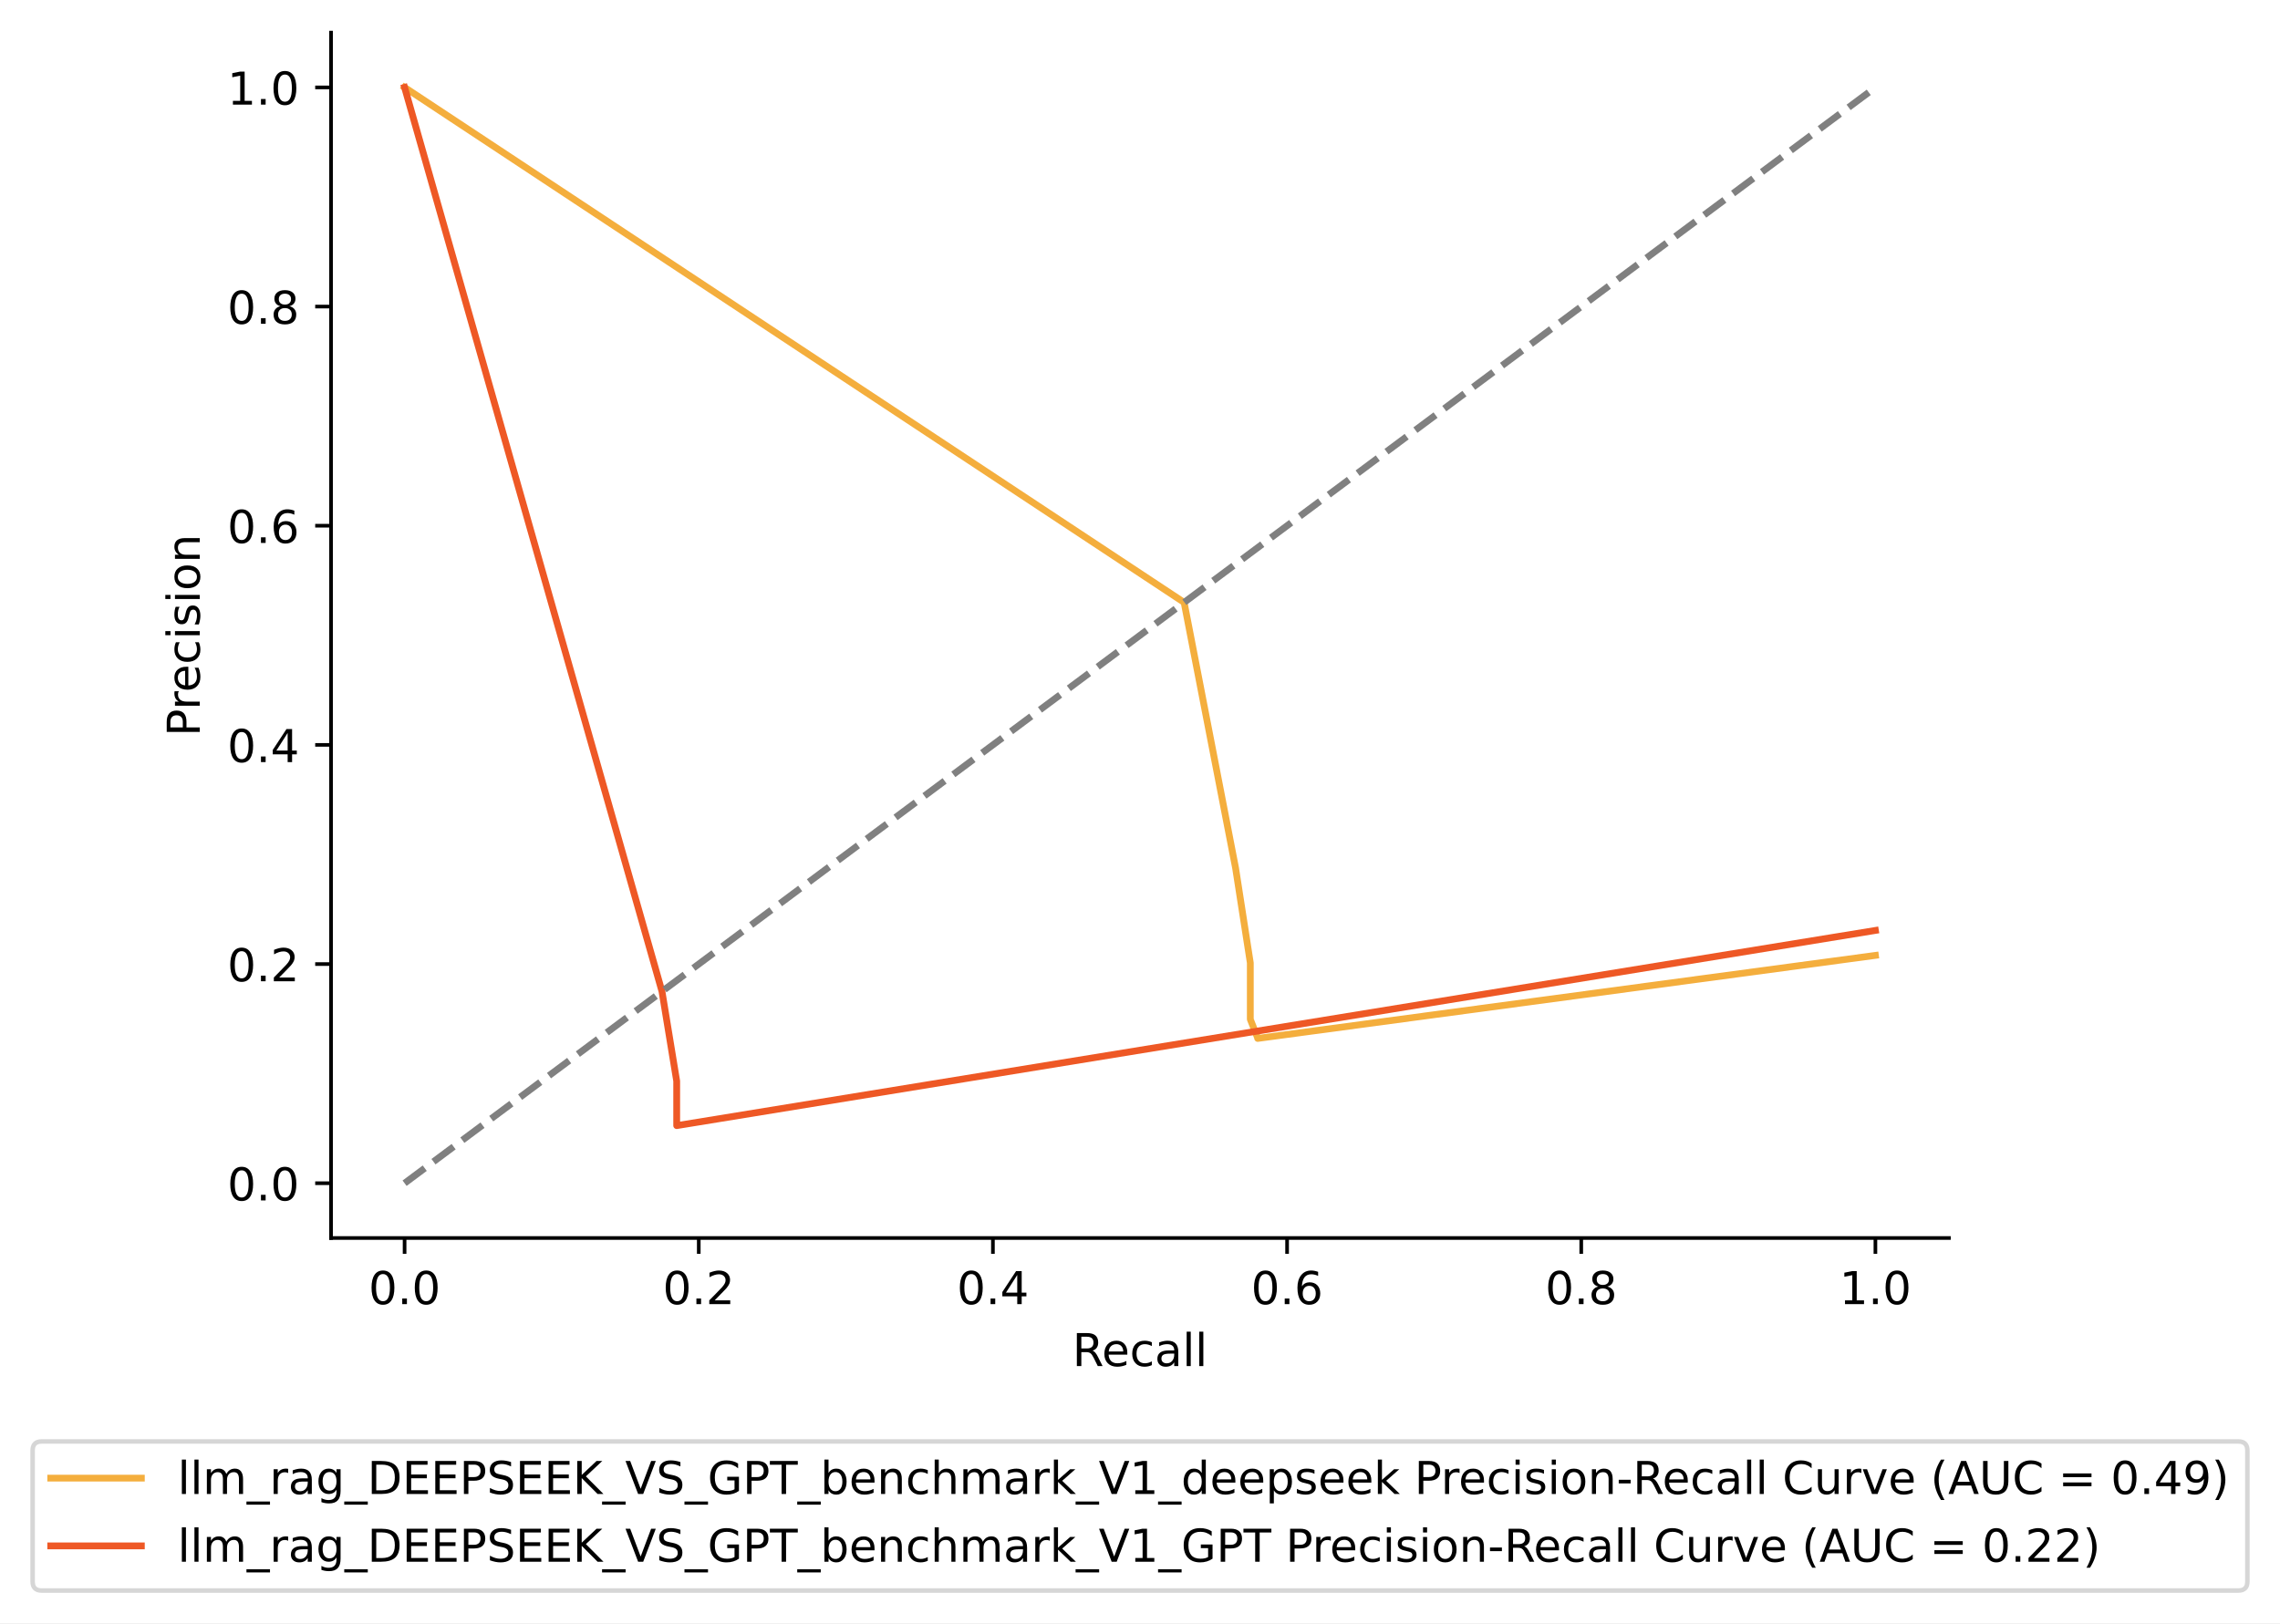
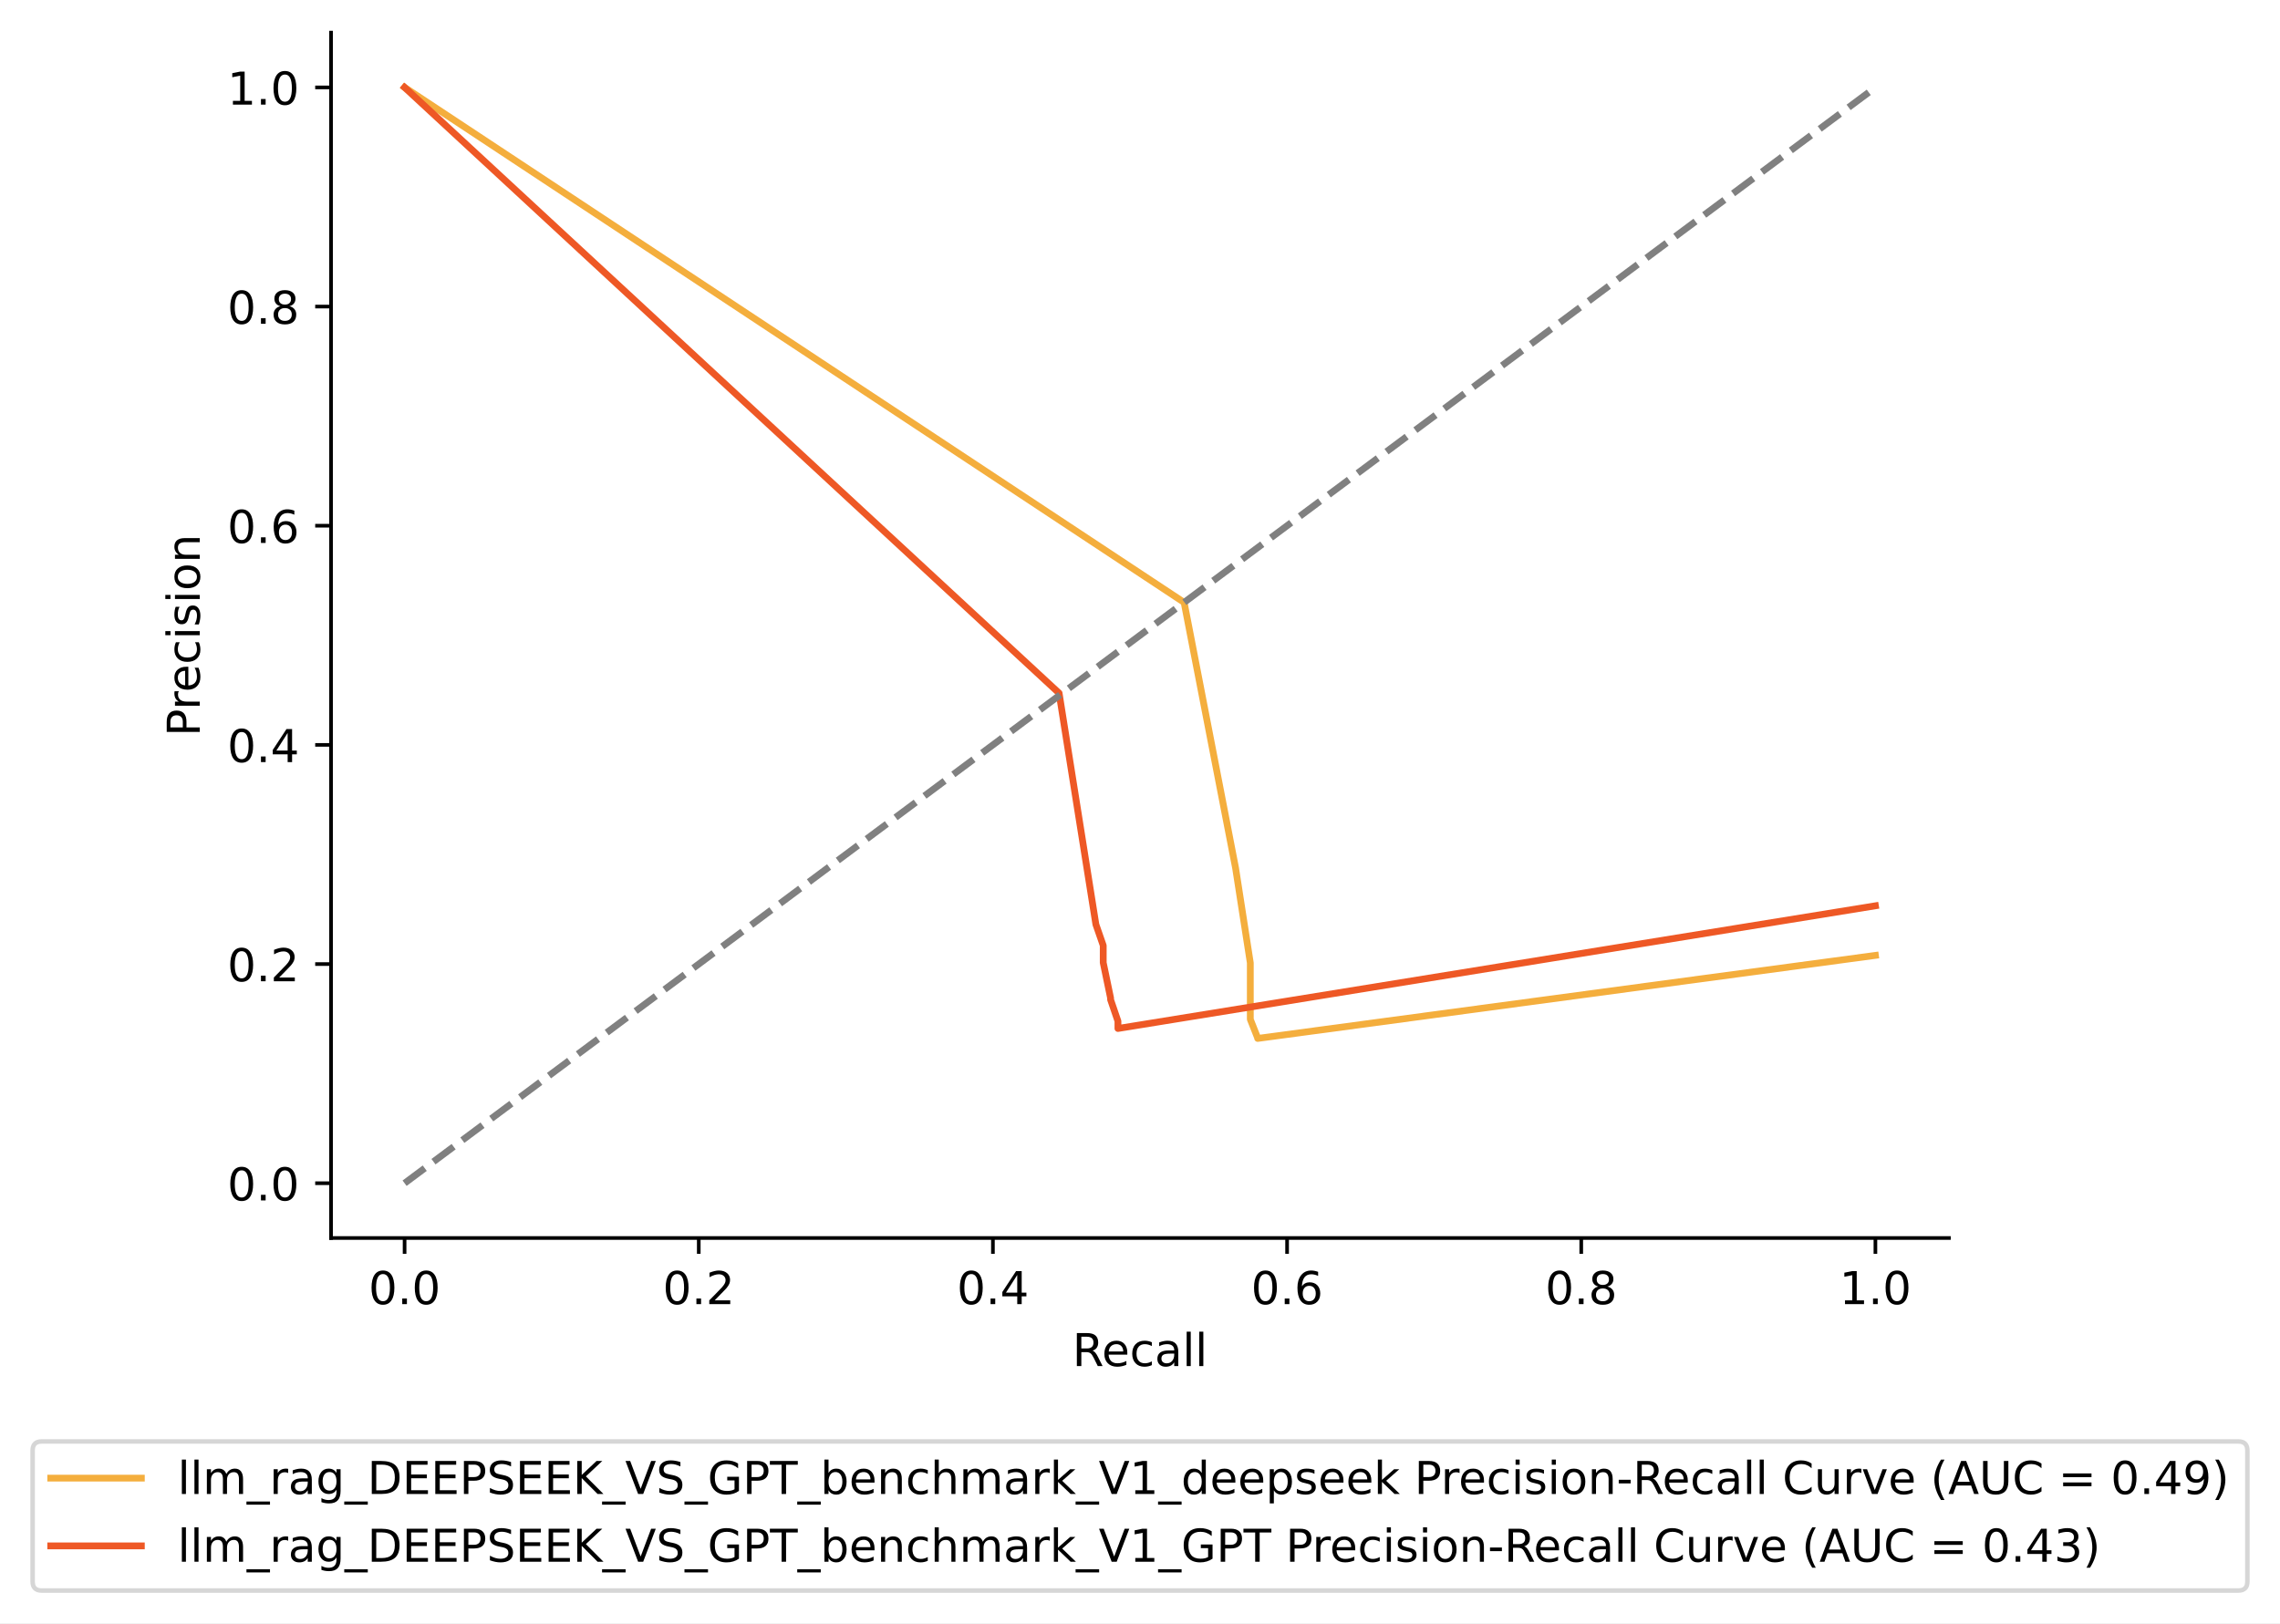
<svg xmlns="http://www.w3.org/2000/svg" xmlns:xlink="http://www.w3.org/1999/xlink" width="503.269pt" height="358.341pt" viewBox="0 0 503.269 358.341" version="1.1">
  <defs>
    <style type="text/css">*{stroke-linejoin: round; stroke-linecap: butt}</style>
  </defs>
  <g id="figure_1">
    <g id="patch_1">
      <path d="M 0 358.341  L 503.269 358.341  L 503.269 0  L 0 0  z " style="fill: #ffffff" />
    </g>
    <g id="axes_1">
      <g id="patch_2">
        <path d="M 73.074 273.312  L 430.194 273.312  L 430.194 7.2  L 73.074 7.2  z " style="fill: #ffffff" />
      </g>
      <g id="matplotlib.axis_1">
        <g id="xtick_1">
          <g id="line2d_1">
            <defs>
-               <path id="m2f2a3cc0b1" d="M 0 0  L 0 3.5  " style="stroke: #000000; stroke-width: 0.8" />
-             </defs>
-             <g>
-               <use xlink:href="#m2f2a3cc0b1" x="89.307" y="273.312" style="stroke: #000000; stroke-width: 0.8" />
+               <path id="mc1468b2a50" d="M 0 0  L 0 3.5  " style="stroke: #000000; stroke-width: 0.8" />
+             </defs>
+             <g>
+               <use xlink:href="#mc1468b2a50" x="89.307" y="273.312" style="stroke: #000000; stroke-width: 0.8" />
            </g>
          </g>
          <g id="text_1">
            <g transform="translate(81.35554 287.9104) scale(0.1 -0.1)">
              <defs>
                <path id="DejaVuSans-30" d="M 2034 4250  Q 1547 4250 1301 3770  Q 1056 3291 1056 2328  Q 1056 1369 1301 889  Q 1547 409 2034 409  Q 2525 409 2770 889  Q 3016 1369 3016 2328  Q 3016 3291 2770 3770  Q 2525 4250 2034 4250  z M 2034 4750  Q 2819 4750 3233 4129  Q 3647 3509 3647 2328  Q 3647 1150 3233 529  Q 2819 -91 2034 -91  Q 1250 -91 836 529  Q 422 1150 422 2328  Q 422 3509 836 4129  Q 1250 4750 2034 4750  z " transform="scale(0.015625)" />
                <path id="DejaVuSans-2e" d="M 684 794  L 1344 794  L 1344 0  L 684 0  L 684 794  z " transform="scale(0.015625)" />
              </defs>
              <use xlink:href="#DejaVuSans-30" />
              <use xlink:href="#DejaVuSans-2e" transform="translate(63.62305 0)" />
              <use xlink:href="#DejaVuSans-30" transform="translate(95.41016 0)" />
            </g>
          </g>
        </g>
        <g id="xtick_2">
          <g id="line2d_2">
            <g>
-               <use xlink:href="#m2f2a3cc0b1" x="154.238" y="273.312" style="stroke: #000000; stroke-width: 0.8" />
+               <use xlink:href="#mc1468b2a50" x="154.238" y="273.312" style="stroke: #000000; stroke-width: 0.8" />
            </g>
          </g>
          <g id="text_2">
            <g transform="translate(146.2864 287.9104) scale(0.1 -0.1)">
              <defs>
                <path id="DejaVuSans-32" d="M 1228 531  L 3431 531  L 3431 0  L 469 0  L 469 531  Q 828 903 1448 1529  Q 2069 2156 2228 2338  Q 2531 2678 2651 2914  Q 2772 3150 2772 3378  Q 2772 3750 2511 3984  Q 2250 4219 1831 4219  Q 1534 4219 1204 4116  Q 875 4013 500 3803  L 500 4441  Q 881 4594 1212 4672  Q 1544 4750 1819 4750  Q 2544 4750 2975 4387  Q 3406 4025 3406 3419  Q 3406 3131 3298 2873  Q 3191 2616 2906 2266  Q 2828 2175 2409 1742  Q 1991 1309 1228 531  z " transform="scale(0.015625)" />
              </defs>
              <use xlink:href="#DejaVuSans-30" />
              <use xlink:href="#DejaVuSans-2e" transform="translate(63.62305 0)" />
              <use xlink:href="#DejaVuSans-32" transform="translate(95.41016 0)" />
            </g>
          </g>
        </g>
        <g id="xtick_3">
          <g id="line2d_3">
            <g>
-               <use xlink:href="#m2f2a3cc0b1" x="219.169" y="273.312" style="stroke: #000000; stroke-width: 0.8" />
+               <use xlink:href="#mc1468b2a50" x="219.169" y="273.312" style="stroke: #000000; stroke-width: 0.8" />
            </g>
          </g>
          <g id="text_3">
            <g transform="translate(211.2174 287.9104) scale(0.1 -0.1)">
              <defs>
                <path id="DejaVuSans-34" d="M 2419 4116  L 825 1625  L 2419 1625  L 2419 4116  z M 2253 4666  L 3047 4666  L 3047 1625  L 3713 1625  L 3713 1100  L 3047 1100  L 3047 0  L 2419 0  L 2419 1100  L 313 1100  L 313 1709  L 2253 4666  z " transform="scale(0.015625)" />
              </defs>
              <use xlink:href="#DejaVuSans-30" />
              <use xlink:href="#DejaVuSans-2e" transform="translate(63.62305 0)" />
              <use xlink:href="#DejaVuSans-34" transform="translate(95.41016 0)" />
            </g>
          </g>
        </g>
        <g id="xtick_4">
          <g id="line2d_4">
            <g>
-               <use xlink:href="#m2f2a3cc0b1" x="284.1" y="273.312" style="stroke: #000000; stroke-width: 0.8" />
+               <use xlink:href="#mc1468b2a50" x="284.1" y="273.312" style="stroke: #000000; stroke-width: 0.8" />
            </g>
          </g>
          <g id="text_4">
            <g transform="translate(276.1483 287.9104) scale(0.1 -0.1)">
              <defs>
                <path id="DejaVuSans-36" d="M 2113 2584  Q 1688 2584 1439 2293  Q 1191 2003 1191 1497  Q 1191 994 1439 701  Q 1688 409 2113 409  Q 2538 409 2786 701  Q 3034 994 3034 1497  Q 3034 2003 2786 2293  Q 2538 2584 2113 2584  z M 3366 4563  L 3366 3988  Q 3128 4100 2886 4159  Q 2644 4219 2406 4219  Q 1781 4219 1451 3797  Q 1122 3375 1075 2522  Q 1259 2794 1537 2939  Q 1816 3084 2150 3084  Q 2853 3084 3261 2657  Q 3669 2231 3669 1497  Q 3669 778 3244 343  Q 2819 -91 2113 -91  Q 1303 -91 875 529  Q 447 1150 447 2328  Q 447 3434 972 4092  Q 1497 4750 2381 4750  Q 2619 4750 2861 4703  Q 3103 4656 3366 4563  z " transform="scale(0.015625)" />
              </defs>
              <use xlink:href="#DejaVuSans-30" />
              <use xlink:href="#DejaVuSans-2e" transform="translate(63.62305 0)" />
              <use xlink:href="#DejaVuSans-36" transform="translate(95.41016 0)" />
            </g>
          </g>
        </g>
        <g id="xtick_5">
          <g id="line2d_5">
            <g>
-               <use xlink:href="#m2f2a3cc0b1" x="349.031" y="273.312" style="stroke: #000000; stroke-width: 0.8" />
+               <use xlink:href="#mc1468b2a50" x="349.031" y="273.312" style="stroke: #000000; stroke-width: 0.8" />
            </g>
          </g>
          <g id="text_5">
            <g transform="translate(341.0792 287.9104) scale(0.1 -0.1)">
              <defs>
                <path id="DejaVuSans-38" d="M 2034 2216  Q 1584 2216 1326 1975  Q 1069 1734 1069 1313  Q 1069 891 1326 650  Q 1584 409 2034 409  Q 2484 409 2743 651  Q 3003 894 3003 1313  Q 3003 1734 2745 1975  Q 2488 2216 2034 2216  z M 1403 2484  Q 997 2584 770 2862  Q 544 3141 544 3541  Q 544 4100 942 4425  Q 1341 4750 2034 4750  Q 2731 4750 3128 4425  Q 3525 4100 3525 3541  Q 3525 3141 3298 2862  Q 3072 2584 2669 2484  Q 3125 2378 3379 2068  Q 3634 1759 3634 1313  Q 3634 634 3220 271  Q 2806 -91 2034 -91  Q 1263 -91 848 271  Q 434 634 434 1313  Q 434 1759 690 2068  Q 947 2378 1403 2484  z M 1172 3481  Q 1172 3119 1398 2916  Q 1625 2713 2034 2713  Q 2441 2713 2670 2916  Q 2900 3119 2900 3481  Q 2900 3844 2670 4047  Q 2441 4250 2034 4250  Q 1625 4250 1398 4047  Q 1172 3844 1172 3481  z " transform="scale(0.015625)" />
              </defs>
              <use xlink:href="#DejaVuSans-30" />
              <use xlink:href="#DejaVuSans-2e" transform="translate(63.62305 0)" />
              <use xlink:href="#DejaVuSans-38" transform="translate(95.41016 0)" />
            </g>
          </g>
        </g>
        <g id="xtick_6">
          <g id="line2d_6">
            <g>
-               <use xlink:href="#m2f2a3cc0b1" x="413.962" y="273.312" style="stroke: #000000; stroke-width: 0.8" />
+               <use xlink:href="#mc1468b2a50" x="413.962" y="273.312" style="stroke: #000000; stroke-width: 0.8" />
            </g>
          </g>
          <g id="text_6">
            <g transform="translate(406.0101 287.9104) scale(0.1 -0.1)">
              <defs>
                <path id="DejaVuSans-31" d="M 794 531  L 1825 531  L 1825 4091  L 703 3866  L 703 4441  L 1819 4666  L 2450 4666  L 2450 531  L 3481 531  L 3481 0  L 794 0  L 794 531  z " transform="scale(0.015625)" />
              </defs>
              <use xlink:href="#DejaVuSans-31" />
              <use xlink:href="#DejaVuSans-2e" transform="translate(63.62305 0)" />
              <use xlink:href="#DejaVuSans-30" transform="translate(95.41016 0)" />
            </g>
          </g>
        </g>
        <g id="text_7">
          <g transform="translate(236.7172 301.5886) scale(0.1 -0.1)">
            <defs>
              <path id="DejaVuSans-52" d="M 2841 2188  Q 3044 2119 3236 1894  Q 3428 1669 3622 1275  L 4263 0  L 3584 0  L 2988 1197  Q 2756 1666 2539 1819  Q 2322 1972 1947 1972  L 1259 1972  L 1259 0  L 628 0  L 628 4666  L 2053 4666  Q 2853 4666 3247 4331  Q 3641 3997 3641 3322  Q 3641 2881 3436 2590  Q 3231 2300 2841 2188  z M 1259 4147  L 1259 2491  L 2053 2491  Q 2509 2491 2742 2702  Q 2975 2913 2975 3322  Q 2975 3731 2742 3939  Q 2509 4147 2053 4147  L 1259 4147  z " transform="scale(0.015625)" />
              <path id="DejaVuSans-65" d="M 3597 1894  L 3597 1613  L 953 1613  Q 991 1019 1311 708  Q 1631 397 2203 397  Q 2534 397 2845 478  Q 3156 559 3463 722  L 3463 178  Q 3153 47 2828 -22  Q 2503 -91 2169 -91  Q 1331 -91 842 396  Q 353 884 353 1716  Q 353 2575 817 3079  Q 1281 3584 2069 3584  Q 2775 3584 3186 3129  Q 3597 2675 3597 1894  z M 3022 2063  Q 3016 2534 2758 2815  Q 2500 3097 2075 3097  Q 1594 3097 1305 2825  Q 1016 2553 972 2059  L 3022 2063  z " transform="scale(0.015625)" />
              <path id="DejaVuSans-63" d="M 3122 3366  L 3122 2828  Q 2878 2963 2633 3030  Q 2388 3097 2138 3097  Q 1578 3097 1268 2742  Q 959 2388 959 1747  Q 959 1106 1268 751  Q 1578 397 2138 397  Q 2388 397 2633 464  Q 2878 531 3122 666  L 3122 134  Q 2881 22 2623 -34  Q 2366 -91 2075 -91  Q 1284 -91 818 406  Q 353 903 353 1747  Q 353 2603 823 3093  Q 1294 3584 2113 3584  Q 2378 3584 2631 3529  Q 2884 3475 3122 3366  z " transform="scale(0.015625)" />
              <path id="DejaVuSans-61" d="M 2194 1759  Q 1497 1759 1228 1600  Q 959 1441 959 1056  Q 959 750 1161 570  Q 1363 391 1709 391  Q 2188 391 2477 730  Q 2766 1069 2766 1631  L 2766 1759  L 2194 1759  z M 3341 1997  L 3341 0  L 2766 0  L 2766 531  Q 2569 213 2275 61  Q 1981 -91 1556 -91  Q 1019 -91 701 211  Q 384 513 384 1019  Q 384 1609 779 1909  Q 1175 2209 1959 2209  L 2766 2209  L 2766 2266  Q 2766 2663 2505 2880  Q 2244 3097 1772 3097  Q 1472 3097 1187 3025  Q 903 2953 641 2809  L 641 3341  Q 956 3463 1253 3523  Q 1550 3584 1831 3584  Q 2591 3584 2966 3190  Q 3341 2797 3341 1997  z " transform="scale(0.015625)" />
              <path id="DejaVuSans-6c" d="M 603 4863  L 1178 4863  L 1178 0  L 603 0  L 603 4863  z " transform="scale(0.015625)" />
            </defs>
            <use xlink:href="#DejaVuSans-52" />
            <use xlink:href="#DejaVuSans-65" transform="translate(64.98242 0)" />
            <use xlink:href="#DejaVuSans-63" transform="translate(126.5059 0)" />
            <use xlink:href="#DejaVuSans-61" transform="translate(181.4863 0)" />
            <use xlink:href="#DejaVuSans-6c" transform="translate(242.7656 0)" />
            <use xlink:href="#DejaVuSans-6c" transform="translate(270.5488 0)" />
          </g>
        </g>
      </g>
      <g id="matplotlib.axis_2">
        <g id="ytick_1">
          <g id="line2d_7">
            <defs>
-               <path id="m4dad450cec" d="M 0 0  L -3.5 0  " style="stroke: #000000; stroke-width: 0.8" />
-             </defs>
-             <g>
-               <use xlink:href="#m4dad450cec" x="73.074" y="261.216" style="stroke: #000000; stroke-width: 0.8" />
+               <path id="m616d35a957" d="M 0 0  L -3.5 0  " style="stroke: #000000; stroke-width: 0.8" />
+             </defs>
+             <g>
+               <use xlink:href="#m616d35a957" x="73.074" y="261.216" style="stroke: #000000; stroke-width: 0.8" />
            </g>
          </g>
          <g id="text_8">
            <g transform="translate(50.17125 265.0152) scale(0.1 -0.1)">
              <use xlink:href="#DejaVuSans-30" />
              <use xlink:href="#DejaVuSans-2e" transform="translate(63.62305 0)" />
              <use xlink:href="#DejaVuSans-30" transform="translate(95.41016 0)" />
            </g>
          </g>
        </g>
        <g id="ytick_2">
          <g id="line2d_8">
            <g>
-               <use xlink:href="#m4dad450cec" x="73.074" y="212.832" style="stroke: #000000; stroke-width: 0.8" />
+               <use xlink:href="#m616d35a957" x="73.074" y="212.832" style="stroke: #000000; stroke-width: 0.8" />
            </g>
          </g>
          <g id="text_9">
            <g transform="translate(50.17125 216.6312) scale(0.1 -0.1)">
              <use xlink:href="#DejaVuSans-30" />
              <use xlink:href="#DejaVuSans-2e" transform="translate(63.62305 0)" />
              <use xlink:href="#DejaVuSans-32" transform="translate(95.41016 0)" />
            </g>
          </g>
        </g>
        <g id="ytick_3">
          <g id="line2d_9">
            <g>
-               <use xlink:href="#m4dad450cec" x="73.074" y="164.448" style="stroke: #000000; stroke-width: 0.8" />
+               <use xlink:href="#m616d35a957" x="73.074" y="164.448" style="stroke: #000000; stroke-width: 0.8" />
            </g>
          </g>
          <g id="text_10">
            <g transform="translate(50.17125 168.2472) scale(0.1 -0.1)">
              <use xlink:href="#DejaVuSans-30" />
              <use xlink:href="#DejaVuSans-2e" transform="translate(63.62305 0)" />
              <use xlink:href="#DejaVuSans-34" transform="translate(95.41016 0)" />
            </g>
          </g>
        </g>
        <g id="ytick_4">
          <g id="line2d_10">
            <g>
-               <use xlink:href="#m4dad450cec" x="73.074" y="116.064" style="stroke: #000000; stroke-width: 0.8" />
+               <use xlink:href="#m616d35a957" x="73.074" y="116.064" style="stroke: #000000; stroke-width: 0.8" />
            </g>
          </g>
          <g id="text_11">
            <g transform="translate(50.17125 119.8632) scale(0.1 -0.1)">
              <use xlink:href="#DejaVuSans-30" />
              <use xlink:href="#DejaVuSans-2e" transform="translate(63.62305 0)" />
              <use xlink:href="#DejaVuSans-36" transform="translate(95.41016 0)" />
            </g>
          </g>
        </g>
        <g id="ytick_5">
          <g id="line2d_11">
            <g>
-               <use xlink:href="#m4dad450cec" x="73.074" y="67.68" style="stroke: #000000; stroke-width: 0.8" />
+               <use xlink:href="#m616d35a957" x="73.074" y="67.68" style="stroke: #000000; stroke-width: 0.8" />
            </g>
          </g>
          <g id="text_12">
            <g transform="translate(50.17125 71.47922) scale(0.1 -0.1)">
              <use xlink:href="#DejaVuSans-30" />
              <use xlink:href="#DejaVuSans-2e" transform="translate(63.62305 0)" />
              <use xlink:href="#DejaVuSans-38" transform="translate(95.41016 0)" />
            </g>
          </g>
        </g>
        <g id="ytick_6">
          <g id="line2d_12">
            <g>
-               <use xlink:href="#m4dad450cec" x="73.074" y="19.296" style="stroke: #000000; stroke-width: 0.8" />
+               <use xlink:href="#m616d35a957" x="73.074" y="19.296" style="stroke: #000000; stroke-width: 0.8" />
            </g>
          </g>
          <g id="text_13">
            <g transform="translate(50.17125 23.09522) scale(0.1 -0.1)">
              <use xlink:href="#DejaVuSans-31" />
              <use xlink:href="#DejaVuSans-2e" transform="translate(63.62305 0)" />
              <use xlink:href="#DejaVuSans-30" transform="translate(95.41016 0)" />
            </g>
          </g>
        </g>
        <g id="text_14">
          <g transform="translate(44.09156 162.563) rotate(-90) scale(0.1 -0.1)">
            <defs>
              <path id="DejaVuSans-50" d="M 1259 4147  L 1259 2394  L 2053 2394  Q 2494 2394 2734 2622  Q 2975 2850 2975 3272  Q 2975 3691 2734 3919  Q 2494 4147 2053 4147  L 1259 4147  z M 628 4666  L 2053 4666  Q 2838 4666 3239 4311  Q 3641 3956 3641 3272  Q 3641 2581 3239 2228  Q 2838 1875 2053 1875  L 1259 1875  L 1259 0  L 628 0  L 628 4666  z " transform="scale(0.015625)" />
              <path id="DejaVuSans-72" d="M 2631 2963  Q 2534 3019 2420 3045  Q 2306 3072 2169 3072  Q 1681 3072 1420 2755  Q 1159 2438 1159 1844  L 1159 0  L 581 0  L 581 3500  L 1159 3500  L 1159 2956  Q 1341 3275 1631 3429  Q 1922 3584 2338 3584  Q 2397 3584 2469 3576  Q 2541 3569 2628 3553  L 2631 2963  z " transform="scale(0.015625)" />
              <path id="DejaVuSans-69" d="M 603 3500  L 1178 3500  L 1178 0  L 603 0  L 603 3500  z M 603 4863  L 1178 4863  L 1178 4134  L 603 4134  L 603 4863  z " transform="scale(0.015625)" />
              <path id="DejaVuSans-73" d="M 2834 3397  L 2834 2853  Q 2591 2978 2328 3040  Q 2066 3103 1784 3103  Q 1356 3103 1142 2972  Q 928 2841 928 2578  Q 928 2378 1081 2264  Q 1234 2150 1697 2047  L 1894 2003  Q 2506 1872 2764 1633  Q 3022 1394 3022 966  Q 3022 478 2636 193  Q 2250 -91 1575 -91  Q 1294 -91 989 -36  Q 684 19 347 128  L 347 722  Q 666 556 975 473  Q 1284 391 1588 391  Q 1994 391 2212 530  Q 2431 669 2431 922  Q 2431 1156 2273 1281  Q 2116 1406 1581 1522  L 1381 1569  Q 847 1681 609 1914  Q 372 2147 372 2553  Q 372 3047 722 3315  Q 1072 3584 1716 3584  Q 2034 3584 2315 3537  Q 2597 3491 2834 3397  z " transform="scale(0.015625)" />
              <path id="DejaVuSans-6f" d="M 1959 3097  Q 1497 3097 1228 2736  Q 959 2375 959 1747  Q 959 1119 1226 758  Q 1494 397 1959 397  Q 2419 397 2687 759  Q 2956 1122 2956 1747  Q 2956 2369 2687 2733  Q 2419 3097 1959 3097  z M 1959 3584  Q 2709 3584 3137 3096  Q 3566 2609 3566 1747  Q 3566 888 3137 398  Q 2709 -91 1959 -91  Q 1206 -91 779 398  Q 353 888 353 1747  Q 353 2609 779 3096  Q 1206 3584 1959 3584  z " transform="scale(0.015625)" />
              <path id="DejaVuSans-6e" d="M 3513 2113  L 3513 0  L 2938 0  L 2938 2094  Q 2938 2591 2744 2837  Q 2550 3084 2163 3084  Q 1697 3084 1428 2787  Q 1159 2491 1159 1978  L 1159 0  L 581 0  L 581 3500  L 1159 3500  L 1159 2956  Q 1366 3272 1645 3428  Q 1925 3584 2291 3584  Q 2894 3584 3203 3211  Q 3513 2838 3513 2113  z " transform="scale(0.015625)" />
            </defs>
            <use xlink:href="#DejaVuSans-50" />
            <use xlink:href="#DejaVuSans-72" transform="translate(58.55273 0)" />
            <use xlink:href="#DejaVuSans-65" transform="translate(97.41602 0)" />
            <use xlink:href="#DejaVuSans-63" transform="translate(158.9395 0)" />
            <use xlink:href="#DejaVuSans-69" transform="translate(213.9199 0)" />
            <use xlink:href="#DejaVuSans-73" transform="translate(241.7031 0)" />
            <use xlink:href="#DejaVuSans-69" transform="translate(293.8027 0)" />
            <use xlink:href="#DejaVuSans-6f" transform="translate(321.5859 0)" />
            <use xlink:href="#DejaVuSans-6e" transform="translate(382.7676 0)" />
          </g>
        </g>
      </g>
      <g id="line2d_13">
-         <path d="M 413.962 210.921  L 277.607 229.254  L 277.607 229.217  L 277.607 229.144  L 275.983 225.038  L 275.983 213.659  L 275.983 212.578  L 272.737 191.656  L 261.374 132.998  L 89.307 19.296  " clip-path="url(#p290ab7ee5c)" style="fill: none; stroke: #f4ae3d; stroke-width: 1.5; stroke-linecap: square" />
+         <path d="M 413.962 210.921  L 277.607 229.254  L 277.607 229.217  L 277.607 229.144  L 275.983 225.038  L 275.983 213.659  L 275.983 212.578  L 272.737 191.656  L 261.374 132.998  L 89.307 19.296  " clip-path="url(#p9a992dd479)" style="fill: none; stroke: #f4ae3d; stroke-width: 1.5; stroke-linecap: square" />
      </g>
      <g id="line2d_14">
-         <path d="M 413.962 205.41  L 149.368 248.501  L 149.368 247.836  L 149.368 245.915  L 149.368 241.715  L 149.368 239.277  L 149.368 239.169  L 149.368 239.06  L 149.368 238.894  L 149.368 238.669  L 146.122 218.88  L 89.307 19.296  " clip-path="url(#p290ab7ee5c)" style="fill: none; stroke: #ee5825; stroke-width: 1.5; stroke-linecap: square" />
+         <path d="M 413.962 199.97  L 246.765 227.058  L 246.765 225.444  L 245.141 220.685  L 245.141 220.328  L 243.518 212.524  L 243.518 209.22  L 243.518 209.102  L 243.518 208.745  L 241.895 204.079  L 233.778 153.021  L 89.307 19.296  " clip-path="url(#p9a992dd479)" style="fill: none; stroke: #ee5825; stroke-width: 1.5; stroke-linecap: square" />
      </g>
      <g id="line2d_15">
-         <path d="M 89.307 261.216  L 413.962 19.296  " clip-path="url(#p290ab7ee5c)" style="fill: none; stroke-dasharray: 5.55,2.4; stroke-dashoffset: 0; stroke: #808080; stroke-width: 1.5" />
+         <path d="M 89.307 261.216  L 413.962 19.296  " clip-path="url(#p9a992dd479)" style="fill: none; stroke-dasharray: 5.55,2.4; stroke-dashoffset: 0; stroke: #808080; stroke-width: 1.5" />
      </g>
      <g id="patch_3">
        <path d="M 73.074 273.312  L 73.074 7.2  " style="fill: none; stroke: #000000; stroke-width: 0.8; stroke-linejoin: miter; stroke-linecap: square" />
      </g>
      <g id="patch_4">
        <path d="M 73.074 273.312  L 430.194 273.312  " style="fill: none; stroke: #000000; stroke-width: 0.8; stroke-linejoin: miter; stroke-linecap: square" />
      </g>
      <g id="legend_1">
        <g id="patch_5">
          <path d="M 9.2 351.141  L 494.069 351.141  Q 496.069 351.141 496.069 349.141  L 496.069 320.229  Q 496.069 318.229 494.069 318.229  L 9.2 318.229  Q 7.2 318.229 7.2 320.229  L 7.2 349.141  Q 7.2 351.141 9.2 351.141  z " style="fill: #ffffff; opacity: 0.8; stroke: #cccccc; stroke-linejoin: miter" />
        </g>
        <g id="line2d_16">
          <path d="M 11.2 326.327  L 21.2 326.327  L 31.2 326.327  " style="fill: none; stroke: #f4ae3d; stroke-width: 1.5; stroke-linecap: square" />
        </g>
        <g id="text_15">
          <g transform="translate(39.2 329.8272) scale(0.1 -0.1)">
            <defs>
              <path id="DejaVuSans-6d" d="M 3328 2828  Q 3544 3216 3844 3400  Q 4144 3584 4550 3584  Q 5097 3584 5394 3201  Q 5691 2819 5691 2113  L 5691 0  L 5113 0  L 5113 2094  Q 5113 2597 4934 2840  Q 4756 3084 4391 3084  Q 3944 3084 3684 2787  Q 3425 2491 3425 1978  L 3425 0  L 2847 0  L 2847 2094  Q 2847 2600 2669 2842  Q 2491 3084 2119 3084  Q 1678 3084 1418 2786  Q 1159 2488 1159 1978  L 1159 0  L 581 0  L 581 3500  L 1159 3500  L 1159 2956  Q 1356 3278 1631 3431  Q 1906 3584 2284 3584  Q 2666 3584 2933 3390  Q 3200 3197 3328 2828  z " transform="scale(0.015625)" />
              <path id="DejaVuSans-5f" d="M 3263 -1063  L 3263 -1509  L -63 -1509  L -63 -1063  L 3263 -1063  z " transform="scale(0.015625)" />
              <path id="DejaVuSans-67" d="M 2906 1791  Q 2906 2416 2648 2759  Q 2391 3103 1925 3103  Q 1463 3103 1205 2759  Q 947 2416 947 1791  Q 947 1169 1205 825  Q 1463 481 1925 481  Q 2391 481 2648 825  Q 2906 1169 2906 1791  z M 3481 434  Q 3481 -459 3084 -895  Q 2688 -1331 1869 -1331  Q 1566 -1331 1297 -1286  Q 1028 -1241 775 -1147  L 775 -588  Q 1028 -725 1275 -790  Q 1522 -856 1778 -856  Q 2344 -856 2625 -561  Q 2906 -266 2906 331  L 2906 616  Q 2728 306 2450 153  Q 2172 0 1784 0  Q 1141 0 747 490  Q 353 981 353 1791  Q 353 2603 747 3093  Q 1141 3584 1784 3584  Q 2172 3584 2450 3431  Q 2728 3278 2906 2969  L 2906 3500  L 3481 3500  L 3481 434  z " transform="scale(0.015625)" />
              <path id="DejaVuSans-44" d="M 1259 4147  L 1259 519  L 2022 519  Q 2988 519 3436 956  Q 3884 1394 3884 2338  Q 3884 3275 3436 3711  Q 2988 4147 2022 4147  L 1259 4147  z M 628 4666  L 1925 4666  Q 3281 4666 3915 4102  Q 4550 3538 4550 2338  Q 4550 1131 3912 565  Q 3275 0 1925 0  L 628 0  L 628 4666  z " transform="scale(0.015625)" />
              <path id="DejaVuSans-45" d="M 628 4666  L 3578 4666  L 3578 4134  L 1259 4134  L 1259 2753  L 3481 2753  L 3481 2222  L 1259 2222  L 1259 531  L 3634 531  L 3634 0  L 628 0  L 628 4666  z " transform="scale(0.015625)" />
              <path id="DejaVuSans-53" d="M 3425 4513  L 3425 3897  Q 3066 4069 2747 4153  Q 2428 4238 2131 4238  Q 1616 4238 1336 4038  Q 1056 3838 1056 3469  Q 1056 3159 1242 3001  Q 1428 2844 1947 2747  L 2328 2669  Q 3034 2534 3370 2195  Q 3706 1856 3706 1288  Q 3706 609 3251 259  Q 2797 -91 1919 -91  Q 1588 -91 1214 -16  Q 841 59 441 206  L 441 856  Q 825 641 1194 531  Q 1563 422 1919 422  Q 2459 422 2753 634  Q 3047 847 3047 1241  Q 3047 1584 2836 1778  Q 2625 1972 2144 2069  L 1759 2144  Q 1053 2284 737 2584  Q 422 2884 422 3419  Q 422 4038 858 4394  Q 1294 4750 2059 4750  Q 2388 4750 2728 4690  Q 3069 4631 3425 4513  z " transform="scale(0.015625)" />
              <path id="DejaVuSans-4b" d="M 628 4666  L 1259 4666  L 1259 2694  L 3353 4666  L 4166 4666  L 1850 2491  L 4331 0  L 3500 0  L 1259 2247  L 1259 0  L 628 0  L 628 4666  z " transform="scale(0.015625)" />
              <path id="DejaVuSans-56" d="M 1831 0  L 50 4666  L 709 4666  L 2188 738  L 3669 4666  L 4325 4666  L 2547 0  L 1831 0  z " transform="scale(0.015625)" />
              <path id="DejaVuSans-47" d="M 3809 666  L 3809 1919  L 2778 1919  L 2778 2438  L 4434 2438  L 4434 434  Q 4069 175 3628 42  Q 3188 -91 2688 -91  Q 1594 -91 976 548  Q 359 1188 359 2328  Q 359 3472 976 4111  Q 1594 4750 2688 4750  Q 3144 4750 3555 4637  Q 3966 4525 4313 4306  L 4313 3634  Q 3963 3931 3569 4081  Q 3175 4231 2741 4231  Q 1884 4231 1454 3753  Q 1025 3275 1025 2328  Q 1025 1384 1454 906  Q 1884 428 2741 428  Q 3075 428 3337 486  Q 3600 544 3809 666  z " transform="scale(0.015625)" />
              <path id="DejaVuSans-54" d="M -19 4666  L 3928 4666  L 3928 4134  L 2272 4134  L 2272 0  L 1638 0  L 1638 4134  L -19 4134  L -19 4666  z " transform="scale(0.015625)" />
              <path id="DejaVuSans-62" d="M 3116 1747  Q 3116 2381 2855 2742  Q 2594 3103 2138 3103  Q 1681 3103 1420 2742  Q 1159 2381 1159 1747  Q 1159 1113 1420 752  Q 1681 391 2138 391  Q 2594 391 2855 752  Q 3116 1113 3116 1747  z M 1159 2969  Q 1341 3281 1617 3432  Q 1894 3584 2278 3584  Q 2916 3584 3314 3078  Q 3713 2572 3713 1747  Q 3713 922 3314 415  Q 2916 -91 2278 -91  Q 1894 -91 1617 61  Q 1341 213 1159 525  L 1159 0  L 581 0  L 581 4863  L 1159 4863  L 1159 2969  z " transform="scale(0.015625)" />
              <path id="DejaVuSans-68" d="M 3513 2113  L 3513 0  L 2938 0  L 2938 2094  Q 2938 2591 2744 2837  Q 2550 3084 2163 3084  Q 1697 3084 1428 2787  Q 1159 2491 1159 1978  L 1159 0  L 581 0  L 581 4863  L 1159 4863  L 1159 2956  Q 1366 3272 1645 3428  Q 1925 3584 2291 3584  Q 2894 3584 3203 3211  Q 3513 2838 3513 2113  z " transform="scale(0.015625)" />
              <path id="DejaVuSans-6b" d="M 581 4863  L 1159 4863  L 1159 1991  L 2875 3500  L 3609 3500  L 1753 1863  L 3688 0  L 2938 0  L 1159 1709  L 1159 0  L 581 0  L 581 4863  z " transform="scale(0.015625)" />
              <path id="DejaVuSans-64" d="M 2906 2969  L 2906 4863  L 3481 4863  L 3481 0  L 2906 0  L 2906 525  Q 2725 213 2448 61  Q 2172 -91 1784 -91  Q 1150 -91 751 415  Q 353 922 353 1747  Q 353 2572 751 3078  Q 1150 3584 1784 3584  Q 2172 3584 2448 3432  Q 2725 3281 2906 2969  z M 947 1747  Q 947 1113 1208 752  Q 1469 391 1925 391  Q 2381 391 2643 752  Q 2906 1113 2906 1747  Q 2906 2381 2643 2742  Q 2381 3103 1925 3103  Q 1469 3103 1208 2742  Q 947 2381 947 1747  z " transform="scale(0.015625)" />
              <path id="DejaVuSans-70" d="M 1159 525  L 1159 -1331  L 581 -1331  L 581 3500  L 1159 3500  L 1159 2969  Q 1341 3281 1617 3432  Q 1894 3584 2278 3584  Q 2916 3584 3314 3078  Q 3713 2572 3713 1747  Q 3713 922 3314 415  Q 2916 -91 2278 -91  Q 1894 -91 1617 61  Q 1341 213 1159 525  z M 3116 1747  Q 3116 2381 2855 2742  Q 2594 3103 2138 3103  Q 1681 3103 1420 2742  Q 1159 2381 1159 1747  Q 1159 1113 1420 752  Q 1681 391 2138 391  Q 2594 391 2855 752  Q 3116 1113 3116 1747  z " transform="scale(0.015625)" />
              <path id="DejaVuSans-20" transform="scale(0.015625)" />
              <path id="DejaVuSans-2d" d="M 313 2009  L 1997 2009  L 1997 1497  L 313 1497  L 313 2009  z " transform="scale(0.015625)" />
              <path id="DejaVuSans-43" d="M 4122 4306  L 4122 3641  Q 3803 3938 3442 4084  Q 3081 4231 2675 4231  Q 1875 4231 1450 3742  Q 1025 3253 1025 2328  Q 1025 1406 1450 917  Q 1875 428 2675 428  Q 3081 428 3442 575  Q 3803 722 4122 1019  L 4122 359  Q 3791 134 3420 21  Q 3050 -91 2638 -91  Q 1578 -91 968 557  Q 359 1206 359 2328  Q 359 3453 968 4101  Q 1578 4750 2638 4750  Q 3056 4750 3426 4639  Q 3797 4528 4122 4306  z " transform="scale(0.015625)" />
              <path id="DejaVuSans-75" d="M 544 1381  L 544 3500  L 1119 3500  L 1119 1403  Q 1119 906 1312 657  Q 1506 409 1894 409  Q 2359 409 2629 706  Q 2900 1003 2900 1516  L 2900 3500  L 3475 3500  L 3475 0  L 2900 0  L 2900 538  Q 2691 219 2414 64  Q 2138 -91 1772 -91  Q 1169 -91 856 284  Q 544 659 544 1381  z M 1991 3584  L 1991 3584  z " transform="scale(0.015625)" />
              <path id="DejaVuSans-76" d="M 191 3500  L 800 3500  L 1894 563  L 2988 3500  L 3597 3500  L 2284 0  L 1503 0  L 191 3500  z " transform="scale(0.015625)" />
              <path id="DejaVuSans-28" d="M 1984 4856  Q 1566 4138 1362 3434  Q 1159 2731 1159 2009  Q 1159 1288 1364 580  Q 1569 -128 1984 -844  L 1484 -844  Q 1016 -109 783 600  Q 550 1309 550 2009  Q 550 2706 781 3412  Q 1013 4119 1484 4856  L 1984 4856  z " transform="scale(0.015625)" />
              <path id="DejaVuSans-41" d="M 2188 4044  L 1331 1722  L 3047 1722  L 2188 4044  z M 1831 4666  L 2547 4666  L 4325 0  L 3669 0  L 3244 1197  L 1141 1197  L 716 0  L 50 0  L 1831 4666  z " transform="scale(0.015625)" />
              <path id="DejaVuSans-55" d="M 556 4666  L 1191 4666  L 1191 1831  Q 1191 1081 1462 751  Q 1734 422 2344 422  Q 2950 422 3222 751  Q 3494 1081 3494 1831  L 3494 4666  L 4128 4666  L 4128 1753  Q 4128 841 3676 375  Q 3225 -91 2344 -91  Q 1459 -91 1007 375  Q 556 841 556 1753  L 556 4666  z " transform="scale(0.015625)" />
              <path id="DejaVuSans-3d" d="M 678 2906  L 4684 2906  L 4684 2381  L 678 2381  L 678 2906  z M 678 1631  L 4684 1631  L 4684 1100  L 678 1100  L 678 1631  z " transform="scale(0.015625)" />
              <path id="DejaVuSans-39" d="M 703 97  L 703 672  Q 941 559 1184 500  Q 1428 441 1663 441  Q 2288 441 2617 861  Q 2947 1281 2994 2138  Q 2813 1869 2534 1725  Q 2256 1581 1919 1581  Q 1219 1581 811 2004  Q 403 2428 403 3163  Q 403 3881 828 4315  Q 1253 4750 1959 4750  Q 2769 4750 3195 4129  Q 3622 3509 3622 2328  Q 3622 1225 3098 567  Q 2575 -91 1691 -91  Q 1453 -91 1209 -44  Q 966 3 703 97  z M 1959 2075  Q 2384 2075 2632 2365  Q 2881 2656 2881 3163  Q 2881 3666 2632 3958  Q 2384 4250 1959 4250  Q 1534 4250 1286 3958  Q 1038 3666 1038 3163  Q 1038 2656 1286 2365  Q 1534 2075 1959 2075  z " transform="scale(0.015625)" />
              <path id="DejaVuSans-29" d="M 513 4856  L 1013 4856  Q 1481 4119 1714 3412  Q 1947 2706 1947 2009  Q 1947 1309 1714 600  Q 1481 -109 1013 -844  L 513 -844  Q 928 -128 1133 580  Q 1338 1288 1338 2009  Q 1338 2731 1133 3434  Q 928 4138 513 4856  z " transform="scale(0.015625)" />
            </defs>
            <use xlink:href="#DejaVuSans-6c" />
            <use xlink:href="#DejaVuSans-6c" transform="translate(27.7832 0)" />
            <use xlink:href="#DejaVuSans-6d" transform="translate(55.56641 0)" />
            <use xlink:href="#DejaVuSans-5f" transform="translate(152.9785 0)" />
            <use xlink:href="#DejaVuSans-72" transform="translate(202.9785 0)" />
            <use xlink:href="#DejaVuSans-61" transform="translate(244.0918 0)" />
            <use xlink:href="#DejaVuSans-67" transform="translate(305.3711 0)" />
            <use xlink:href="#DejaVuSans-5f" transform="translate(368.8477 0)" />
            <use xlink:href="#DejaVuSans-44" transform="translate(418.8477 0)" />
            <use xlink:href="#DejaVuSans-45" transform="translate(495.8496 0)" />
            <use xlink:href="#DejaVuSans-45" transform="translate(559.0332 0)" />
            <use xlink:href="#DejaVuSans-50" transform="translate(622.2168 0)" />
            <use xlink:href="#DejaVuSans-53" transform="translate(682.5195 0)" />
            <use xlink:href="#DejaVuSans-45" transform="translate(745.9961 0)" />
            <use xlink:href="#DejaVuSans-45" transform="translate(809.1797 0)" />
            <use xlink:href="#DejaVuSans-4b" transform="translate(872.3633 0)" />
            <use xlink:href="#DejaVuSans-5f" transform="translate(937.9395 0)" />
            <use xlink:href="#DejaVuSans-56" transform="translate(987.9395 0)" />
            <use xlink:href="#DejaVuSans-53" transform="translate(1056.348 0)" />
            <use xlink:href="#DejaVuSans-5f" transform="translate(1119.824 0)" />
            <use xlink:href="#DejaVuSans-47" transform="translate(1169.824 0)" />
            <use xlink:href="#DejaVuSans-50" transform="translate(1247.314 0)" />
            <use xlink:href="#DejaVuSans-54" transform="translate(1307.617 0)" />
            <use xlink:href="#DejaVuSans-5f" transform="translate(1368.701 0)" />
            <use xlink:href="#DejaVuSans-62" transform="translate(1418.701 0)" />
            <use xlink:href="#DejaVuSans-65" transform="translate(1482.178 0)" />
            <use xlink:href="#DejaVuSans-6e" transform="translate(1543.701 0)" />
            <use xlink:href="#DejaVuSans-63" transform="translate(1607.08 0)" />
            <use xlink:href="#DejaVuSans-68" transform="translate(1662.061 0)" />
            <use xlink:href="#DejaVuSans-6d" transform="translate(1725.439 0)" />
            <use xlink:href="#DejaVuSans-61" transform="translate(1822.852 0)" />
            <use xlink:href="#DejaVuSans-72" transform="translate(1884.131 0)" />
            <use xlink:href="#DejaVuSans-6b" transform="translate(1925.244 0)" />
            <use xlink:href="#DejaVuSans-5f" transform="translate(1983.154 0)" />
            <use xlink:href="#DejaVuSans-56" transform="translate(2033.154 0)" />
            <use xlink:href="#DejaVuSans-31" transform="translate(2101.562 0)" />
            <use xlink:href="#DejaVuSans-5f" transform="translate(2165.186 0)" />
            <use xlink:href="#DejaVuSans-64" transform="translate(2215.186 0)" />
            <use xlink:href="#DejaVuSans-65" transform="translate(2278.662 0)" />
            <use xlink:href="#DejaVuSans-65" transform="translate(2340.186 0)" />
            <use xlink:href="#DejaVuSans-70" transform="translate(2401.709 0)" />
            <use xlink:href="#DejaVuSans-73" transform="translate(2465.186 0)" />
            <use xlink:href="#DejaVuSans-65" transform="translate(2517.285 0)" />
            <use xlink:href="#DejaVuSans-65" transform="translate(2578.809 0)" />
            <use xlink:href="#DejaVuSans-6b" transform="translate(2640.332 0)" />
            <use xlink:href="#DejaVuSans-20" transform="translate(2698.242 0)" />
            <use xlink:href="#DejaVuSans-50" transform="translate(2730.029 0)" />
            <use xlink:href="#DejaVuSans-72" transform="translate(2788.582 0)" />
            <use xlink:href="#DejaVuSans-65" transform="translate(2827.445 0)" />
            <use xlink:href="#DejaVuSans-63" transform="translate(2888.969 0)" />
            <use xlink:href="#DejaVuSans-69" transform="translate(2943.949 0)" />
            <use xlink:href="#DejaVuSans-73" transform="translate(2971.732 0)" />
            <use xlink:href="#DejaVuSans-69" transform="translate(3023.832 0)" />
            <use xlink:href="#DejaVuSans-6f" transform="translate(3051.615 0)" />
            <use xlink:href="#DejaVuSans-6e" transform="translate(3112.797 0)" />
            <use xlink:href="#DejaVuSans-2d" transform="translate(3176.176 0)" />
            <use xlink:href="#DejaVuSans-52" transform="translate(3212.26 0)" />
            <use xlink:href="#DejaVuSans-65" transform="translate(3277.242 0)" />
            <use xlink:href="#DejaVuSans-63" transform="translate(3338.766 0)" />
            <use xlink:href="#DejaVuSans-61" transform="translate(3393.746 0)" />
            <use xlink:href="#DejaVuSans-6c" transform="translate(3455.025 0)" />
            <use xlink:href="#DejaVuSans-6c" transform="translate(3482.809 0)" />
            <use xlink:href="#DejaVuSans-20" transform="translate(3510.592 0)" />
            <use xlink:href="#DejaVuSans-43" transform="translate(3542.379 0)" />
            <use xlink:href="#DejaVuSans-75" transform="translate(3612.203 0)" />
            <use xlink:href="#DejaVuSans-72" transform="translate(3675.582 0)" />
            <use xlink:href="#DejaVuSans-76" transform="translate(3716.695 0)" />
            <use xlink:href="#DejaVuSans-65" transform="translate(3775.875 0)" />
            <use xlink:href="#DejaVuSans-20" transform="translate(3837.398 0)" />
            <use xlink:href="#DejaVuSans-28" transform="translate(3869.186 0)" />
            <use xlink:href="#DejaVuSans-41" transform="translate(3908.199 0)" />
            <use xlink:href="#DejaVuSans-55" transform="translate(3976.607 0)" />
            <use xlink:href="#DejaVuSans-43" transform="translate(4049.801 0)" />
            <use xlink:href="#DejaVuSans-20" transform="translate(4119.625 0)" />
            <use xlink:href="#DejaVuSans-3d" transform="translate(4151.412 0)" />
            <use xlink:href="#DejaVuSans-20" transform="translate(4235.201 0)" />
            <use xlink:href="#DejaVuSans-30" transform="translate(4266.988 0)" />
            <use xlink:href="#DejaVuSans-2e" transform="translate(4330.611 0)" />
            <use xlink:href="#DejaVuSans-34" transform="translate(4362.398 0)" />
            <use xlink:href="#DejaVuSans-39" transform="translate(4426.021 0)" />
            <use xlink:href="#DejaVuSans-29" transform="translate(4489.645 0)" />
          </g>
        </g>
        <g id="line2d_17">
          <path d="M 11.2 341.283  L 21.2 341.283  L 31.2 341.283  " style="fill: none; stroke: #ee5825; stroke-width: 1.5; stroke-linecap: square" />
        </g>
        <g id="text_16">
          <g transform="translate(39.2 344.7835) scale(0.1 -0.1)">
+             <defs>
+               <path id="DejaVuSans-33" d="M 2597 2516  Q 3050 2419 3304 2112  Q 3559 1806 3559 1356  Q 3559 666 3084 287  Q 2609 -91 1734 -91  Q 1441 -91 1130 -33  Q 819 25 488 141  L 488 750  Q 750 597 1062 519  Q 1375 441 1716 441  Q 2309 441 2620 675  Q 2931 909 2931 1356  Q 2931 1769 2642 2001  Q 2353 2234 1838 2234  L 1294 2234  L 1294 2753  L 1863 2753  Q 2328 2753 2575 2939  Q 2822 3125 2822 3475  Q 2822 3834 2567 4026  Q 2313 4219 1838 4219  Q 1578 4219 1281 4162  Q 984 4106 628 3988  L 628 4550  Q 988 4650 1302 4700  Q 1616 4750 1894 4750  Q 2613 4750 3031 4423  Q 3450 4097 3450 3541  Q 3450 3153 3228 2886  Q 3006 2619 2597 2516  z " transform="scale(0.015625)" />
+             </defs>
            <use xlink:href="#DejaVuSans-6c" />
            <use xlink:href="#DejaVuSans-6c" transform="translate(27.7832 0)" />
            <use xlink:href="#DejaVuSans-6d" transform="translate(55.56641 0)" />
            <use xlink:href="#DejaVuSans-5f" transform="translate(152.9785 0)" />
            <use xlink:href="#DejaVuSans-72" transform="translate(202.9785 0)" />
            <use xlink:href="#DejaVuSans-61" transform="translate(244.0918 0)" />
            <use xlink:href="#DejaVuSans-67" transform="translate(305.3711 0)" />
            <use xlink:href="#DejaVuSans-5f" transform="translate(368.8477 0)" />
            <use xlink:href="#DejaVuSans-44" transform="translate(418.8477 0)" />
            <use xlink:href="#DejaVuSans-45" transform="translate(495.8496 0)" />
            <use xlink:href="#DejaVuSans-45" transform="translate(559.0332 0)" />
            <use xlink:href="#DejaVuSans-50" transform="translate(622.2168 0)" />
            <use xlink:href="#DejaVuSans-53" transform="translate(682.5195 0)" />
            <use xlink:href="#DejaVuSans-45" transform="translate(745.9961 0)" />
            <use xlink:href="#DejaVuSans-45" transform="translate(809.1797 0)" />
            <use xlink:href="#DejaVuSans-4b" transform="translate(872.3633 0)" />
            <use xlink:href="#DejaVuSans-5f" transform="translate(937.9395 0)" />
            <use xlink:href="#DejaVuSans-56" transform="translate(987.9395 0)" />
            <use xlink:href="#DejaVuSans-53" transform="translate(1056.348 0)" />
            <use xlink:href="#DejaVuSans-5f" transform="translate(1119.824 0)" />
            <use xlink:href="#DejaVuSans-47" transform="translate(1169.824 0)" />
            <use xlink:href="#DejaVuSans-50" transform="translate(1247.314 0)" />
            <use xlink:href="#DejaVuSans-54" transform="translate(1307.617 0)" />
            <use xlink:href="#DejaVuSans-5f" transform="translate(1368.701 0)" />
            <use xlink:href="#DejaVuSans-62" transform="translate(1418.701 0)" />
            <use xlink:href="#DejaVuSans-65" transform="translate(1482.178 0)" />
            <use xlink:href="#DejaVuSans-6e" transform="translate(1543.701 0)" />
            <use xlink:href="#DejaVuSans-63" transform="translate(1607.08 0)" />
            <use xlink:href="#DejaVuSans-68" transform="translate(1662.061 0)" />
            <use xlink:href="#DejaVuSans-6d" transform="translate(1725.439 0)" />
            <use xlink:href="#DejaVuSans-61" transform="translate(1822.852 0)" />
            <use xlink:href="#DejaVuSans-72" transform="translate(1884.131 0)" />
            <use xlink:href="#DejaVuSans-6b" transform="translate(1925.244 0)" />
            <use xlink:href="#DejaVuSans-5f" transform="translate(1983.154 0)" />
            <use xlink:href="#DejaVuSans-56" transform="translate(2033.154 0)" />
            <use xlink:href="#DejaVuSans-31" transform="translate(2101.562 0)" />
            <use xlink:href="#DejaVuSans-5f" transform="translate(2165.186 0)" />
            <use xlink:href="#DejaVuSans-47" transform="translate(2215.186 0)" />
            <use xlink:href="#DejaVuSans-50" transform="translate(2292.676 0)" />
            <use xlink:href="#DejaVuSans-54" transform="translate(2352.979 0)" />
            <use xlink:href="#DejaVuSans-20" transform="translate(2414.062 0)" />
            <use xlink:href="#DejaVuSans-50" transform="translate(2445.85 0)" />
            <use xlink:href="#DejaVuSans-72" transform="translate(2504.402 0)" />
            <use xlink:href="#DejaVuSans-65" transform="translate(2543.266 0)" />
            <use xlink:href="#DejaVuSans-63" transform="translate(2604.789 0)" />
            <use xlink:href="#DejaVuSans-69" transform="translate(2659.77 0)" />
            <use xlink:href="#DejaVuSans-73" transform="translate(2687.553 0)" />
            <use xlink:href="#DejaVuSans-69" transform="translate(2739.652 0)" />
            <use xlink:href="#DejaVuSans-6f" transform="translate(2767.436 0)" />
            <use xlink:href="#DejaVuSans-6e" transform="translate(2828.617 0)" />
            <use xlink:href="#DejaVuSans-2d" transform="translate(2891.996 0)" />
            <use xlink:href="#DejaVuSans-52" transform="translate(2928.08 0)" />
            <use xlink:href="#DejaVuSans-65" transform="translate(2993.062 0)" />
            <use xlink:href="#DejaVuSans-63" transform="translate(3054.586 0)" />
            <use xlink:href="#DejaVuSans-61" transform="translate(3109.566 0)" />
            <use xlink:href="#DejaVuSans-6c" transform="translate(3170.846 0)" />
            <use xlink:href="#DejaVuSans-6c" transform="translate(3198.629 0)" />
            <use xlink:href="#DejaVuSans-20" transform="translate(3226.412 0)" />
            <use xlink:href="#DejaVuSans-43" transform="translate(3258.199 0)" />
            <use xlink:href="#DejaVuSans-75" transform="translate(3328.023 0)" />
            <use xlink:href="#DejaVuSans-72" transform="translate(3391.402 0)" />
            <use xlink:href="#DejaVuSans-76" transform="translate(3432.516 0)" />
            <use xlink:href="#DejaVuSans-65" transform="translate(3491.695 0)" />
            <use xlink:href="#DejaVuSans-20" transform="translate(3553.219 0)" />
            <use xlink:href="#DejaVuSans-28" transform="translate(3585.006 0)" />
            <use xlink:href="#DejaVuSans-41" transform="translate(3624.02 0)" />
            <use xlink:href="#DejaVuSans-55" transform="translate(3692.428 0)" />
            <use xlink:href="#DejaVuSans-43" transform="translate(3765.621 0)" />
            <use xlink:href="#DejaVuSans-20" transform="translate(3835.445 0)" />
            <use xlink:href="#DejaVuSans-3d" transform="translate(3867.232 0)" />
            <use xlink:href="#DejaVuSans-20" transform="translate(3951.021 0)" />
            <use xlink:href="#DejaVuSans-30" transform="translate(3982.809 0)" />
            <use xlink:href="#DejaVuSans-2e" transform="translate(4046.432 0)" />
-             <use xlink:href="#DejaVuSans-32" transform="translate(4078.219 0)" />
-             <use xlink:href="#DejaVuSans-32" transform="translate(4141.842 0)" />
+             <use xlink:href="#DejaVuSans-34" transform="translate(4078.219 0)" />
+             <use xlink:href="#DejaVuSans-33" transform="translate(4141.842 0)" />
            <use xlink:href="#DejaVuSans-29" transform="translate(4205.465 0)" />
          </g>
        </g>
      </g>
    </g>
  </g>
  <defs>
-     <clipPath id="p290ab7ee5c">
+     <clipPath id="p9a992dd479">
      <rect x="73.074" y="7.2" width="357.12" height="266.112" />
    </clipPath>
  </defs>
</svg>
